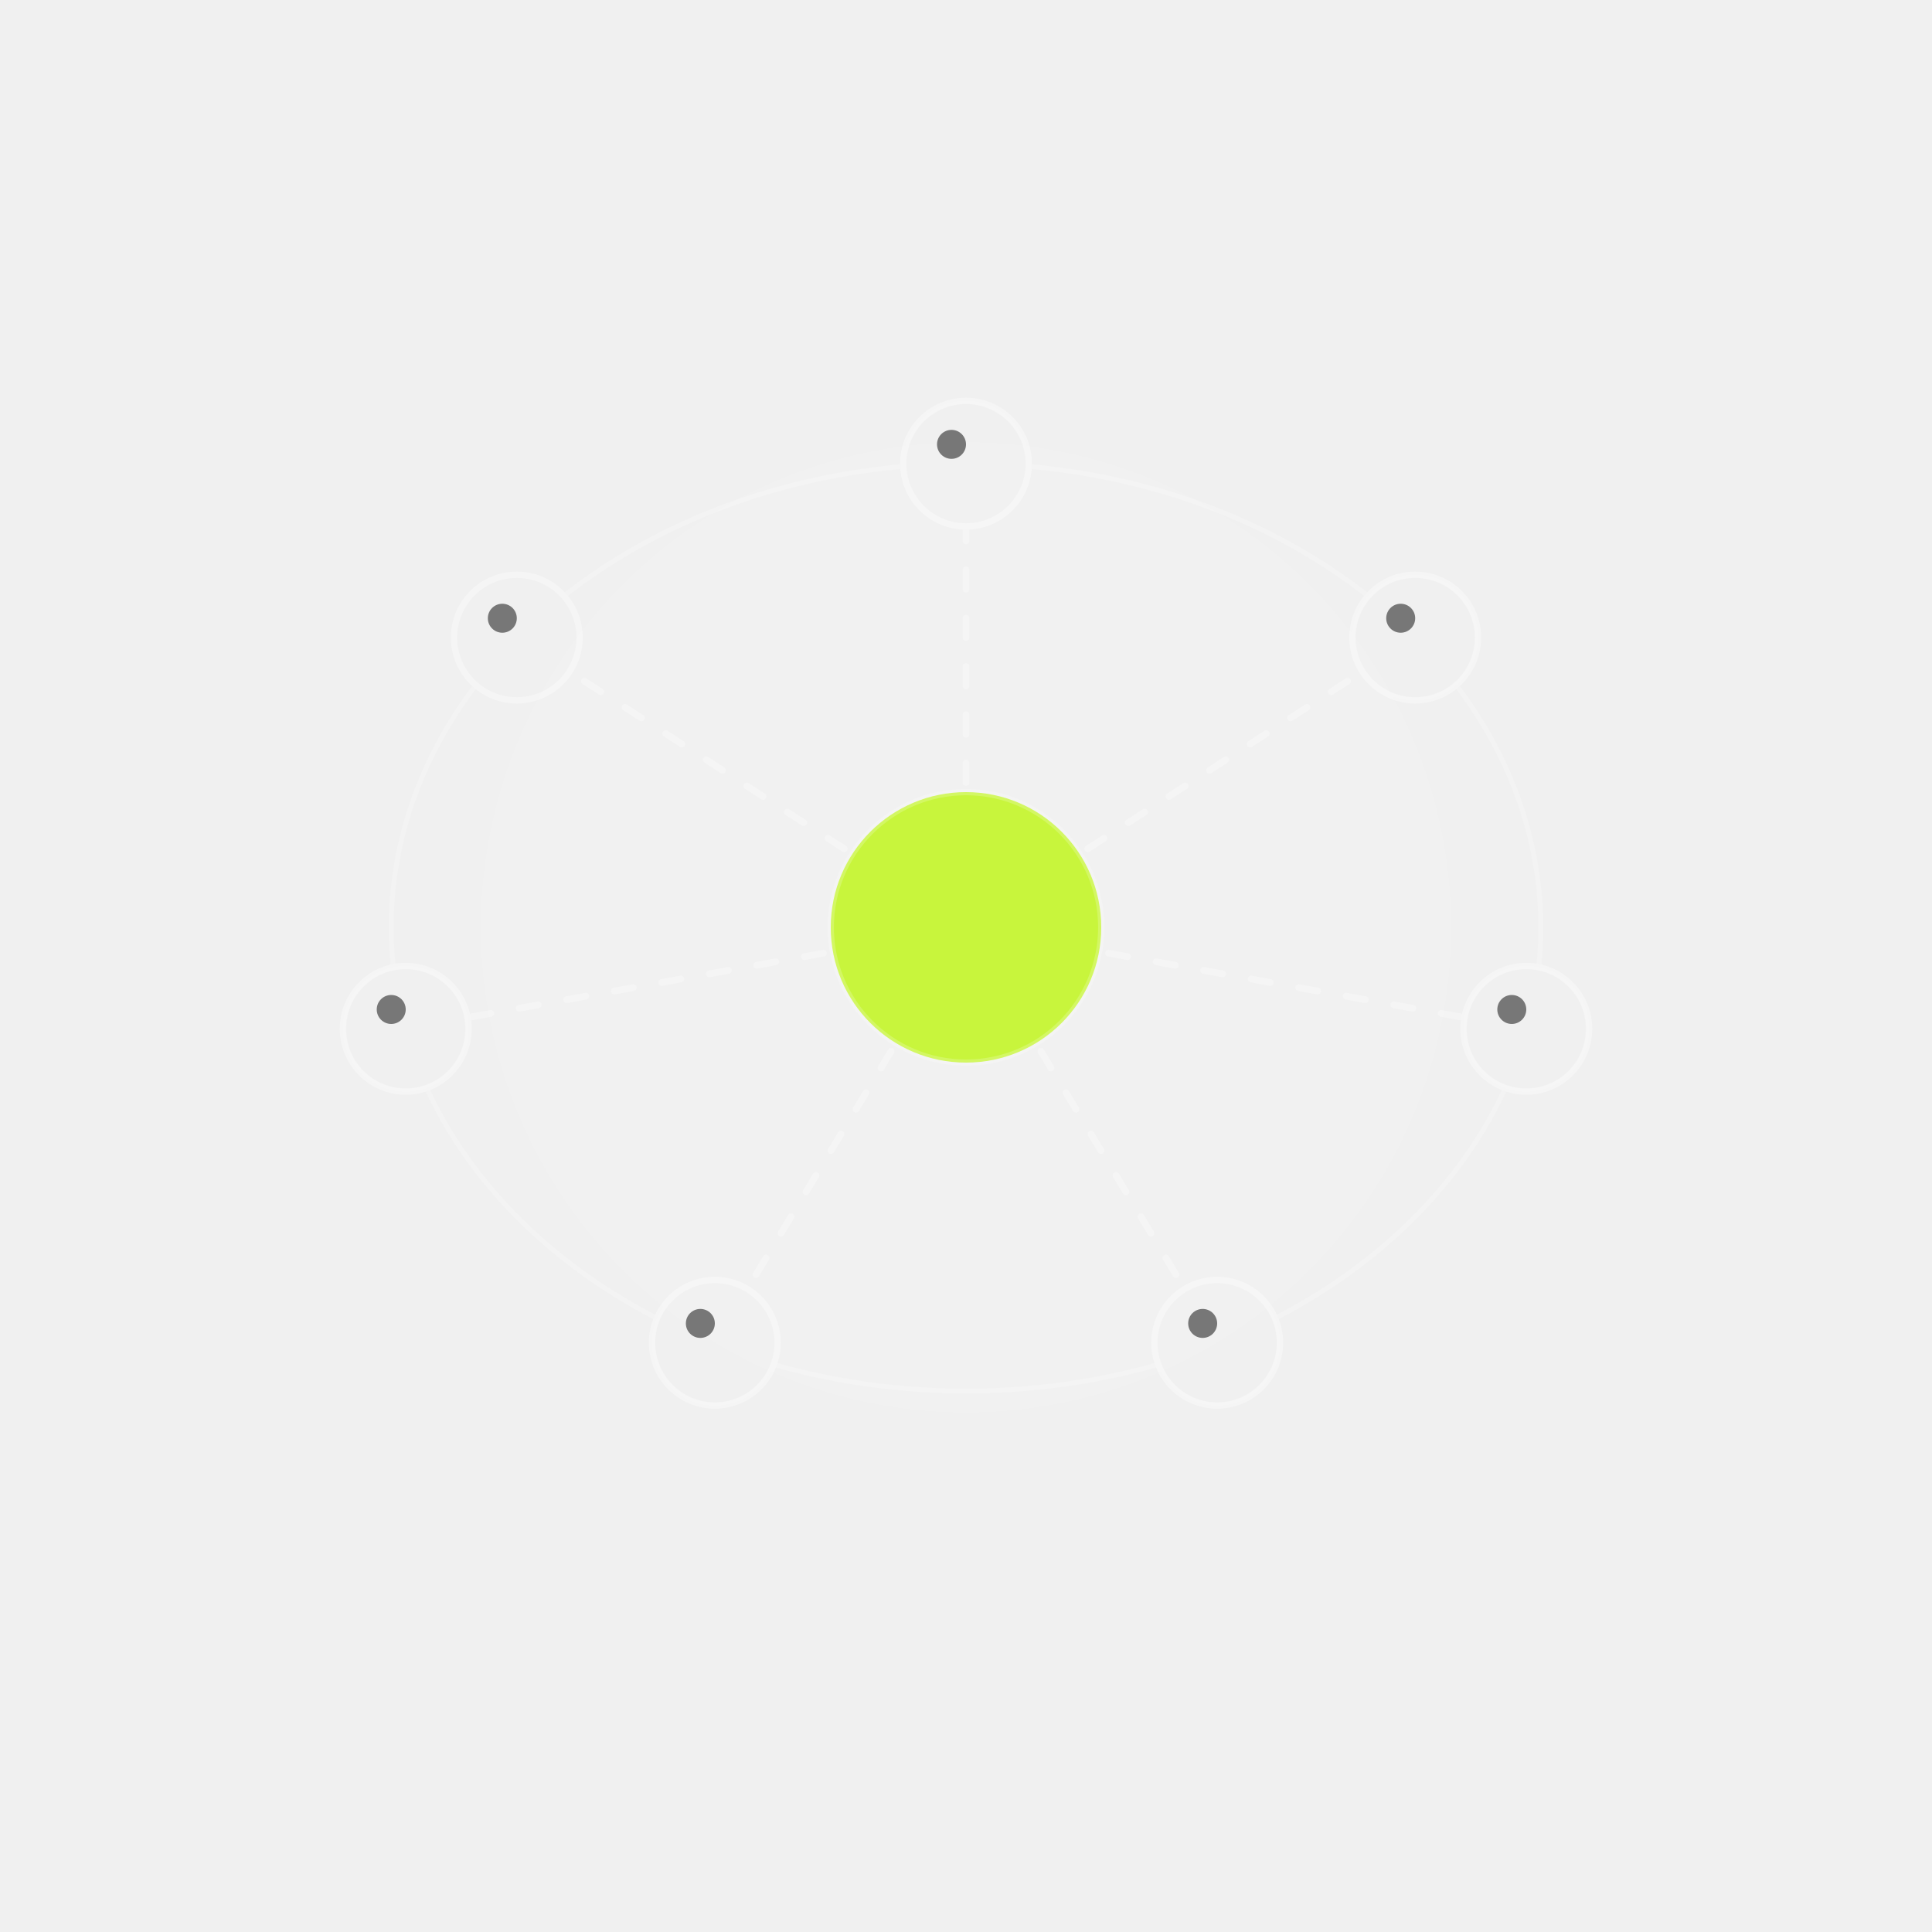
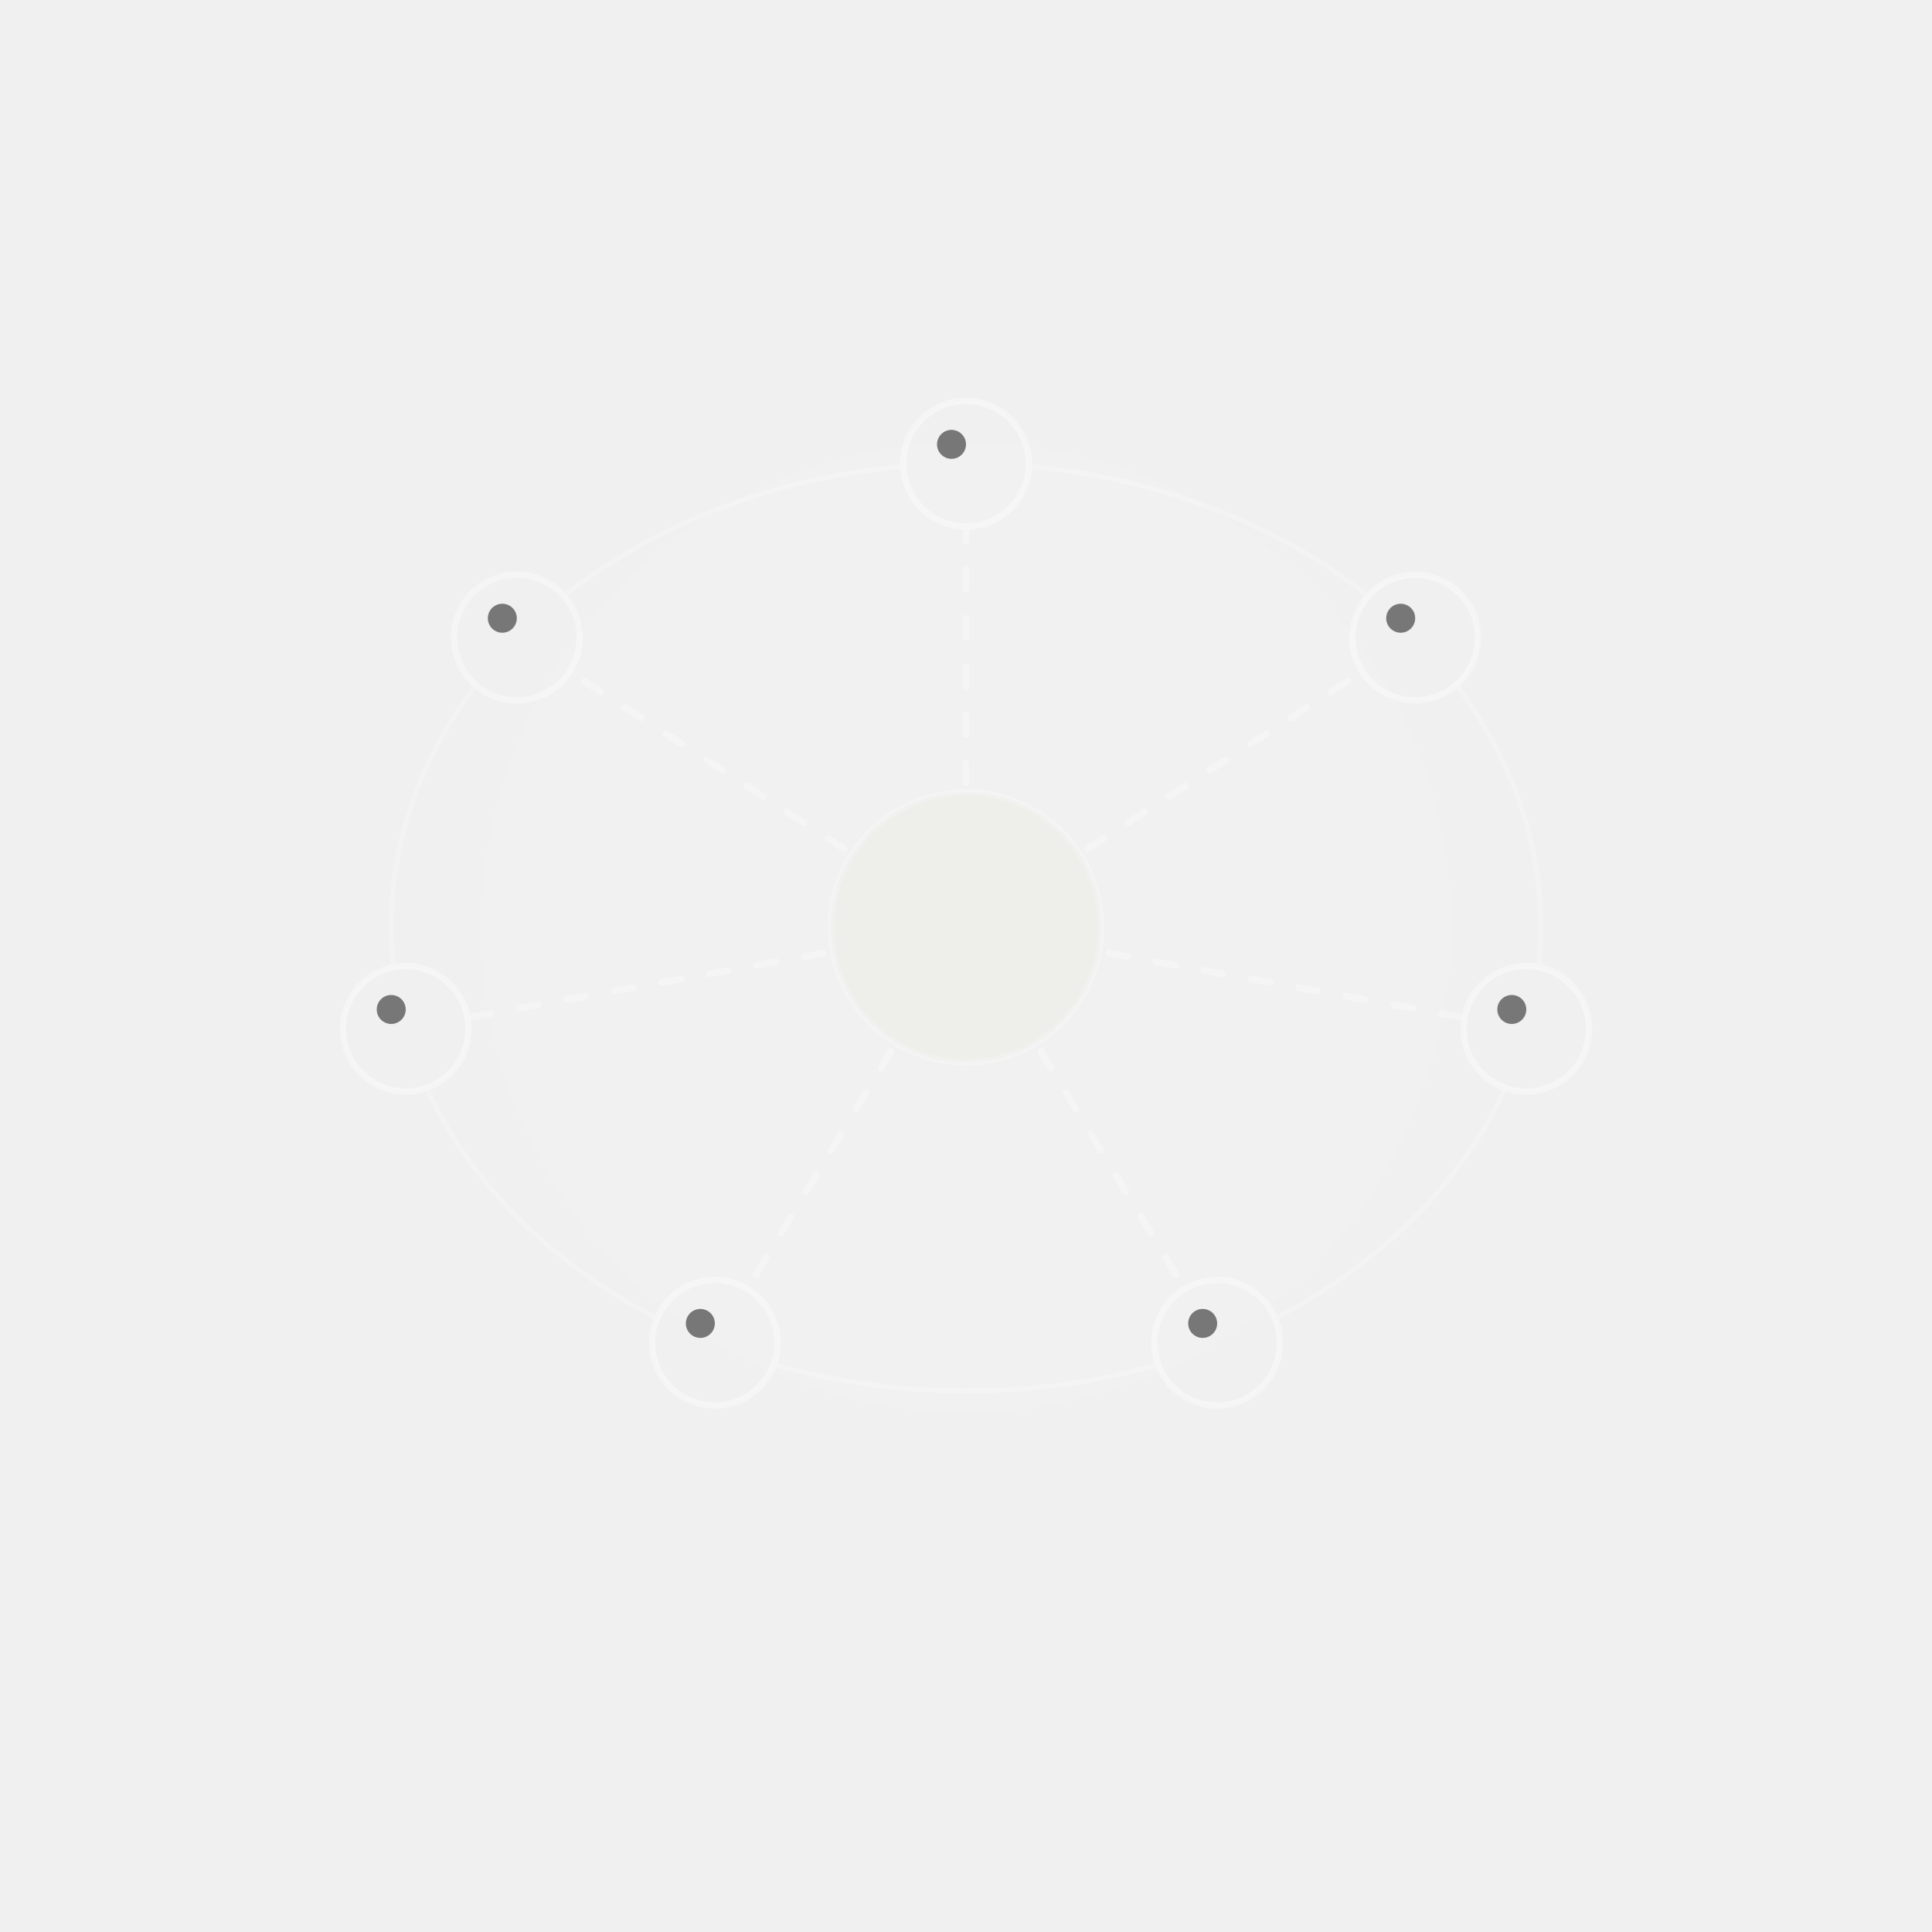
<svg xmlns="http://www.w3.org/2000/svg" viewBox="0 0 400 400" stroke-linejoin="round" stroke-linecap="round">
  <defs>
    <linearGradient id="face" x2="0.78" y2="1">
      <stop stop-color="#303032" />
      <stop offset=".52" stop-color="#151516" />
      <stop offset="1" stop-color="#0A0A0B" />
    </linearGradient>
    <linearGradient id="edge" x2=".52" y2="1">
      <stop stop-color="#202022" />
      <stop offset="1" stop-color="#0A0A0B" />
    </linearGradient>
    <radialGradient id="glow">
      <stop stop-color="#fff" stop-opacity=".075" />
      <stop offset="1" stop-color="#fff" stop-opacity="0" />
    </radialGradient>
    <radialGradient id="shadow">
      <stop stop-color="#000" stop-opacity=".87" />
      <stop offset="1" stop-color="#000" stop-opacity="0" />
    </radialGradient>
    <mask id="oc1" maskUnits="userSpaceOnUse" x="-100" y="-100" width="600" height="600">
      <rect x="-100" y="-100" width="600" height="600" fill="#fff" />
      <circle class="node" style="animation-delay:0.0s" cx="200" cy="96" r="13" fill="#000" stroke="#000" stroke-width="1.3" />
    </mask>
    <mask id="oc2" maskUnits="userSpaceOnUse" x="-100" y="-100" width="600" height="600">
      <rect x="-100" y="-100" width="600" height="600" fill="#fff" />
      <circle class="node" style="animation-delay:0.3s" cx="293" cy="132" r="13" fill="#000" stroke="#000" stroke-width="1.3" />
    </mask>
    <mask id="oc3" maskUnits="userSpaceOnUse" x="-100" y="-100" width="600" height="600">
      <rect x="-100" y="-100" width="600" height="600" fill="#fff" />
      <circle class="node" style="animation-delay:0.6s" cx="316" cy="213" r="13" fill="#000" stroke="#000" stroke-width="1.3" />
    </mask>
    <mask id="oc4" maskUnits="userSpaceOnUse" x="-100" y="-100" width="600" height="600">
      <rect x="-100" y="-100" width="600" height="600" fill="#fff" />
      <circle class="node" style="animation-delay:0.9s" cx="252" cy="278" r="13" fill="#000" stroke="#000" stroke-width="1.3" />
    </mask>
    <mask id="oc5" maskUnits="userSpaceOnUse" x="-100" y="-100" width="600" height="600">
      <rect x="-100" y="-100" width="600" height="600" fill="#fff" />
      <circle class="node" style="animation-delay:1.2s" cx="148" cy="278" r="13" fill="#000" stroke="#000" stroke-width="1.3" />
    </mask>
    <mask id="oc6" maskUnits="userSpaceOnUse" x="-100" y="-100" width="600" height="600">
      <rect x="-100" y="-100" width="600" height="600" fill="#fff" />
      <circle class="node" style="animation-delay:1.5s" cx="84" cy="213" r="13" fill="#000" stroke="#000" stroke-width="1.3" />
    </mask>
    <mask id="oc7" maskUnits="userSpaceOnUse" x="-100" y="-100" width="600" height="600">
      <rect x="-100" y="-100" width="600" height="600" fill="#fff" />
      <circle class="node" style="animation-delay:1.8s" cx="107" cy="132" r="13" fill="#000" stroke="#000" stroke-width="1.3" />
    </mask>
  </defs>
  <style>
@keyframes f{0%,100%{transform:translateY(0)}50%{transform:translateY(-7px)}}
@keyframes sh{0%,100%{transform:scale(1);opacity:1}50%{transform:scale(.9);opacity:.75}}
@keyframes pulse{0%,100%{transform:scale(1)}50%{transform:scale(1.14)}}
@keyframes blink{50%{opacity:0}}
@keyframes spin{to{transform:rotate(360deg)}}
@keyframes dash{to{stroke-dashoffset:-28}}
@keyframes draw{0%{stroke-dashoffset:1}30%,80%{stroke-dashoffset:0}100%{stroke-dashoffset:-1}}
.f{animation:f 6s ease-in-out infinite}
.f2{animation:f 6s ease-in-out -3s infinite}
.sh{transform-box:fill-box;transform-origin:center;animation:sh 6s ease-in-out infinite}
.pulse{transform-box:fill-box;transform-origin:center;animation:pulse 2.6s ease-in-out infinite}
.spoke{stroke-dasharray:4 6;animation:dash 1.6s linear infinite}.node{transform-box:fill-box;transform-origin:center;animation:node 2.1s ease-in-out infinite}@keyframes node{0%,100%{transform:scale(1)}20%{transform:scale(1.18)}40%{transform:scale(1)}}@media (prefers-reduced-motion:reduce){*{animation:none!important}.rm-hide{display:none}}</style>
  <circle cx="200" cy="192" r="179" fill="url(#glow)" />
  <g mask="url(#oc7)">
    <g mask="url(#oc6)">
      <g mask="url(#oc5)">
        <g mask="url(#oc4)">
          <g mask="url(#oc3)">
            <g mask="url(#oc2)">
              <g mask="url(#oc1)">
                <ellipse cx="200" cy="192" rx="119" ry="96" fill="none" stroke="#fff" stroke-opacity=".19" />
                <path class="spoke" style="animation-delay:0.0s" d="M200 192L200 96" fill="none" stroke="#ffffff" stroke-opacity="0.28" stroke-width="1.4" />
                <path class="spoke" style="animation-delay:0.3s" d="M200 192L293 132" fill="none" stroke="#ffffff" stroke-opacity="0.28" stroke-width="1.4" />
                <path class="spoke" style="animation-delay:0.6s" d="M200 192L316 213" fill="none" stroke="#ffffff" stroke-opacity="0.28" stroke-width="1.4" />
                <path class="spoke" style="animation-delay:0.9s" d="M200 192L252 278" fill="none" stroke="#ffffff" stroke-opacity="0.28" stroke-width="1.4" />
                <path class="spoke" style="animation-delay:1.2s" d="M200 192L148 278" fill="none" stroke="#ffffff" stroke-opacity="0.28" stroke-width="1.4" />
                <path class="spoke" style="animation-delay:1.5s" d="M200 192L84 213" fill="none" stroke="#ffffff" stroke-opacity="0.28" stroke-width="1.4" />
                <path class="spoke" style="animation-delay:1.8s" d="M200 192L107 132" fill="none" stroke="#ffffff" stroke-opacity="0.28" stroke-width="1.4" />
              </g>
              <circle class="node" style="animation-delay:0.0s" cx="200" cy="96" r="13" fill="#ffffff" fill-opacity="0.03" stroke="#ffffff" stroke-opacity="0.36" stroke-width="1.3" />
              <circle cx="197" cy="92" r="3" fill="#777" stroke="#ffffff" stroke-opacity="0" stroke-width="1.3" />
            </g>
            <circle class="node" style="animation-delay:0.3s" cx="293" cy="132" r="13" fill="#ffffff" fill-opacity="0.03" stroke="#ffffff" stroke-opacity="0.36" stroke-width="1.3" />
            <circle cx="290" cy="128" r="3" fill="#777" stroke="#ffffff" stroke-opacity="0" stroke-width="1.3" />
          </g>
          <circle class="node" style="animation-delay:0.6s" cx="316" cy="213" r="13" fill="#ffffff" fill-opacity="0.03" stroke="#ffffff" stroke-opacity="0.36" stroke-width="1.3" />
          <circle cx="313" cy="209" r="3" fill="#777" stroke="#ffffff" stroke-opacity="0" stroke-width="1.3" />
        </g>
        <circle class="node" style="animation-delay:0.9s" cx="252" cy="278" r="13" fill="#ffffff" fill-opacity="0.03" stroke="#ffffff" stroke-opacity="0.36" stroke-width="1.3" />
        <circle cx="249" cy="274" r="3" fill="#777" stroke="#ffffff" stroke-opacity="0" stroke-width="1.3" />
      </g>
      <circle class="node" style="animation-delay:1.2s" cx="148" cy="278" r="13" fill="#ffffff" fill-opacity="0.03" stroke="#ffffff" stroke-opacity="0.36" stroke-width="1.3" />
      <circle cx="145" cy="274" r="3" fill="#777" stroke="#ffffff" stroke-opacity="0" stroke-width="1.3" />
    </g>
    <circle class="node" style="animation-delay:1.5s" cx="84" cy="213" r="13" fill="#ffffff" fill-opacity="0.03" stroke="#ffffff" stroke-opacity="0.36" stroke-width="1.3" />
    <circle cx="81" cy="209" r="3" fill="#777" stroke="#ffffff" stroke-opacity="0" stroke-width="1.3" />
  </g>
  <circle class="node" style="animation-delay:1.8s" cx="107" cy="132" r="13" fill="#ffffff" fill-opacity="0.03" stroke="#ffffff" stroke-opacity="0.36" stroke-width="1.3" />
  <circle cx="104" cy="128" r="3" fill="#777" stroke="#ffffff" stroke-opacity="0" stroke-width="1.3" />
-   <circle class="pulse" cx="200" cy="192" r="28" fill="#C8F53C" stroke="#ffffff" stroke-opacity="0.2" stroke-width="1.3" />
+   <circle class="pulse" cx="200" cy="192" r="28" fill="#EEEEEB" stroke="#ffffff" stroke-opacity="0.2" stroke-width="1.3" />
</svg>
